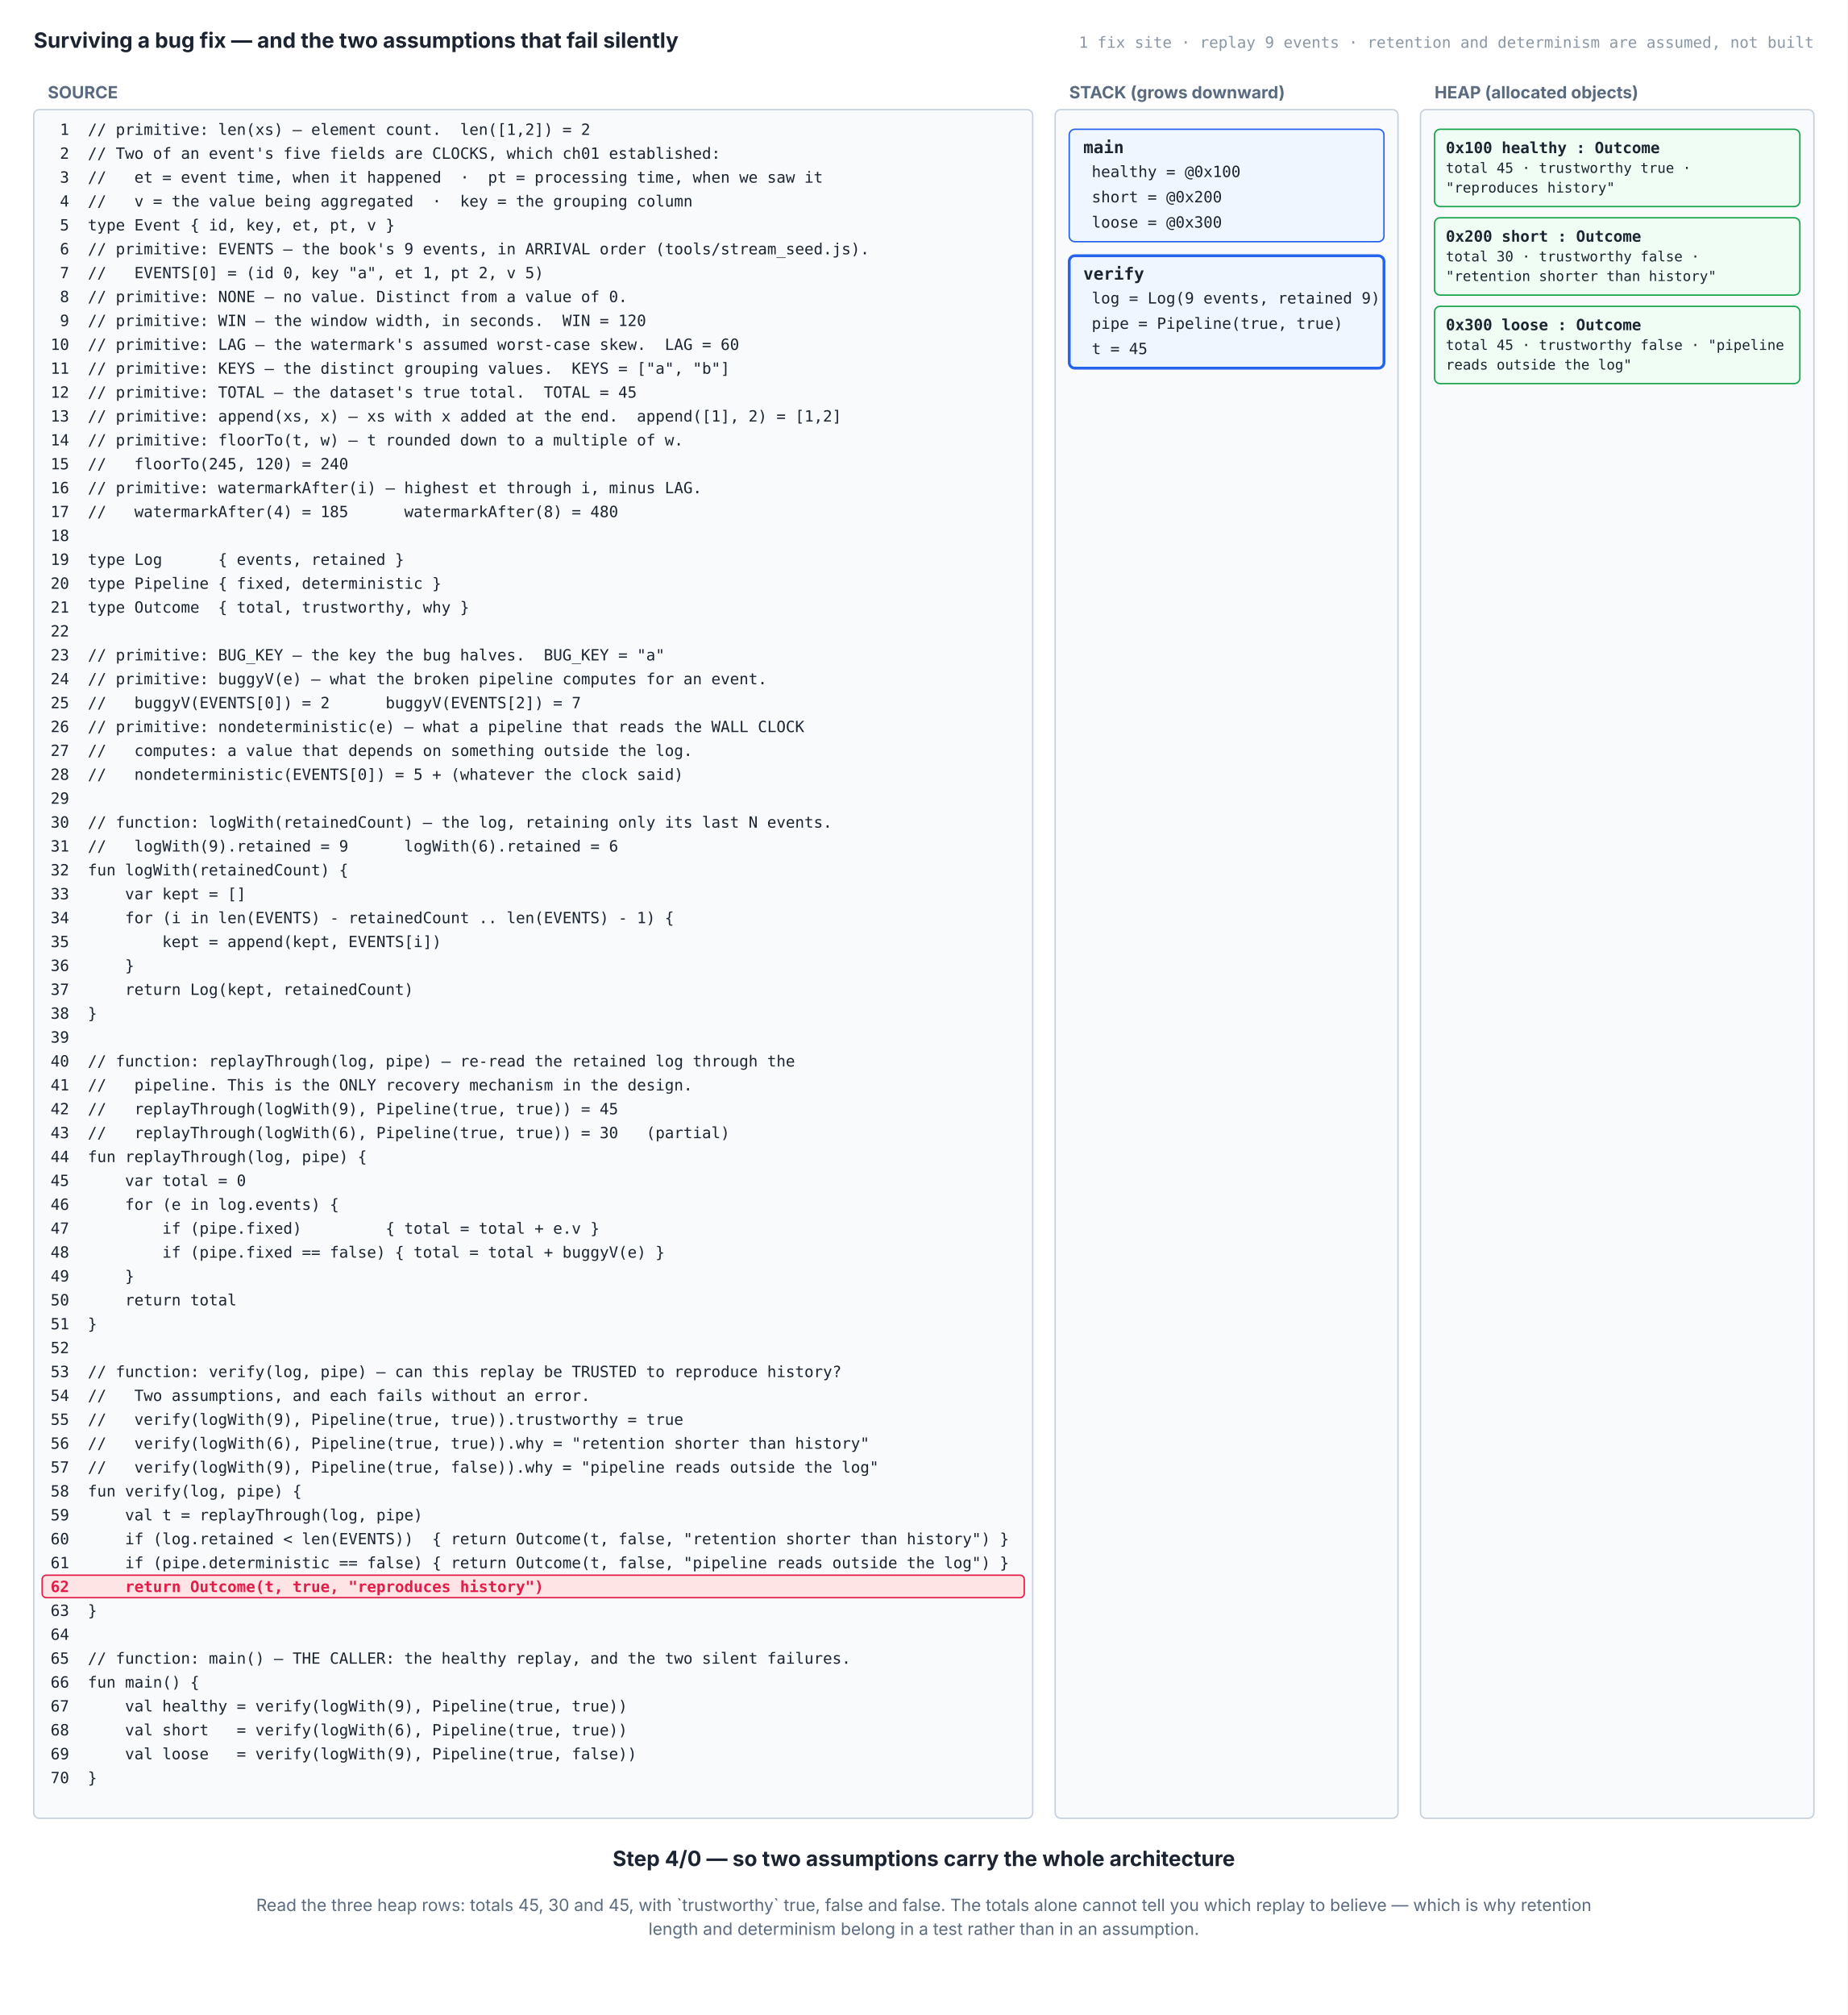
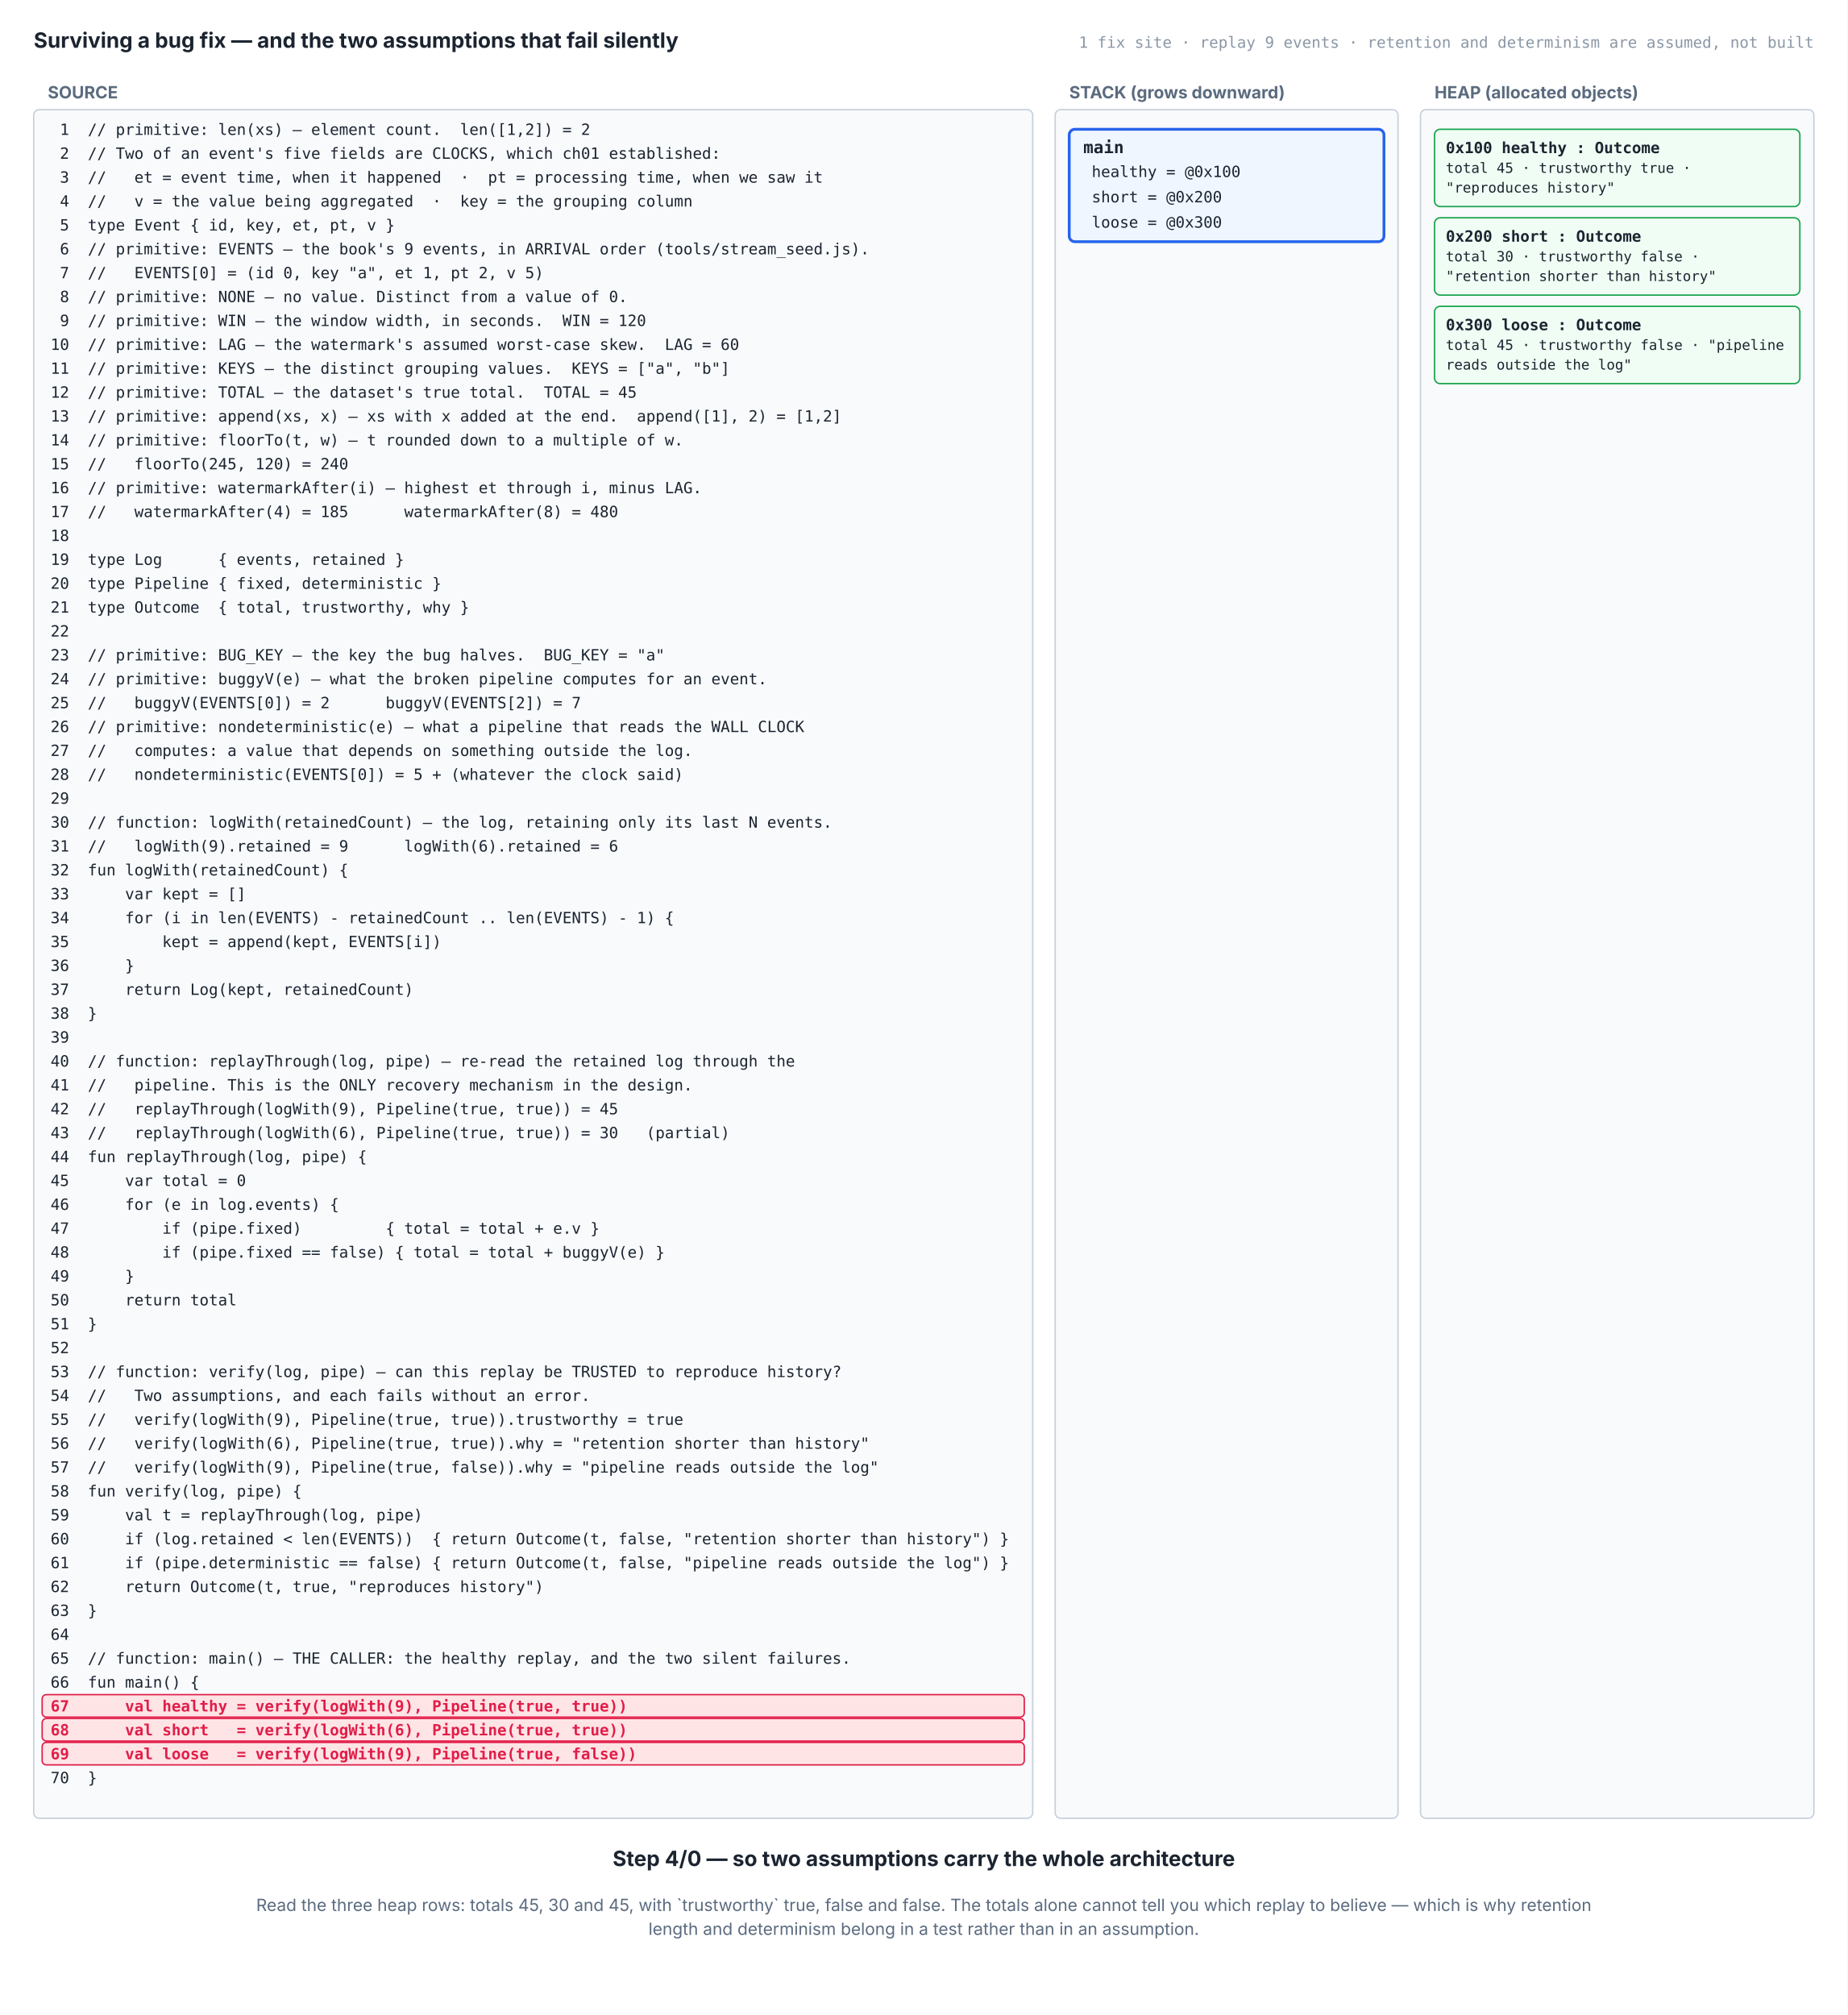
<svg xmlns="http://www.w3.org/2000/svg" viewBox="0 0 1315 1434" width="1315" height="1434" role="img" aria-label="so two assumptions carry the whole architecture">
  <rect width="1315" height="1434" fill="#ffffff" />
  <text x="24" y="34" font-family="system-ui,-apple-system,Segoe UI,sans-serif" font-size="15" font-weight="700" fill="#1b2430" text-anchor="start">Surviving a bug fix — and the two assumptions that fail silently</text>
  <text x="1291" y="34" font-family="ui-monospace,SFMono-Regular,Menlo,Consolas,monospace" font-size="11" font-weight="400" fill="#8a97a6" text-anchor="end">1 fix site · replay 9 events · retention and determinism are assumed, not built</text>
  <rect x="24" y="78" width="711" height="1216" rx="4" fill="#f8fafc" stroke="#c6d0db" stroke-width="1" />
  <text x="34" y="70" font-family="system-ui,-apple-system,Segoe UI,sans-serif" font-size="12" font-weight="700" fill="#5b6b7f" text-anchor="start">SOURCE</text>
  <text x="36" y="96" font-family="ui-monospace,SFMono-Regular,Menlo,Consolas,monospace" font-size="11" font-weight="400" fill="#1b2430" text-anchor="start" xml:space="preserve"> 1  // primitive: len(xs) — element count.  len([1,2]) = 2</text>
  <text x="36" y="113" font-family="ui-monospace,SFMono-Regular,Menlo,Consolas,monospace" font-size="11" font-weight="400" fill="#1b2430" text-anchor="start" xml:space="preserve"> 2  // Two of an event's five fields are CLOCKS, which ch01 established:</text>
  <text x="36" y="130" font-family="ui-monospace,SFMono-Regular,Menlo,Consolas,monospace" font-size="11" font-weight="400" fill="#1b2430" text-anchor="start" xml:space="preserve"> 3  //   et = event time, when it happened  ·  pt = processing time, when we saw it</text>
  <text x="36" y="147" font-family="ui-monospace,SFMono-Regular,Menlo,Consolas,monospace" font-size="11" font-weight="400" fill="#1b2430" text-anchor="start" xml:space="preserve"> 4  //   v = the value being aggregated  ·  key = the grouping column</text>
  <text x="36" y="164" font-family="ui-monospace,SFMono-Regular,Menlo,Consolas,monospace" font-size="11" font-weight="400" fill="#1b2430" text-anchor="start" xml:space="preserve"> 5  type Event { id, key, et, pt, v }</text>
  <text x="36" y="181" font-family="ui-monospace,SFMono-Regular,Menlo,Consolas,monospace" font-size="11" font-weight="400" fill="#1b2430" text-anchor="start" xml:space="preserve"> 6  // primitive: EVENTS — the book's 9 events, in ARRIVAL order (tools/stream_seed.js).</text>
  <text x="36" y="198" font-family="ui-monospace,SFMono-Regular,Menlo,Consolas,monospace" font-size="11" font-weight="400" fill="#1b2430" text-anchor="start" xml:space="preserve"> 7  //   EVENTS[0] = (id 0, key "a", et 1, pt 2, v 5)</text>
  <text x="36" y="215" font-family="ui-monospace,SFMono-Regular,Menlo,Consolas,monospace" font-size="11" font-weight="400" fill="#1b2430" text-anchor="start" xml:space="preserve"> 8  // primitive: NONE — no value. Distinct from a value of 0.</text>
  <text x="36" y="232" font-family="ui-monospace,SFMono-Regular,Menlo,Consolas,monospace" font-size="11" font-weight="400" fill="#1b2430" text-anchor="start" xml:space="preserve"> 9  // primitive: WIN — the window width, in seconds.  WIN = 120</text>
  <text x="36" y="249" font-family="ui-monospace,SFMono-Regular,Menlo,Consolas,monospace" font-size="11" font-weight="400" fill="#1b2430" text-anchor="start" xml:space="preserve">10  // primitive: LAG — the watermark's assumed worst-case skew.  LAG = 60</text>
  <text x="36" y="266" font-family="ui-monospace,SFMono-Regular,Menlo,Consolas,monospace" font-size="11" font-weight="400" fill="#1b2430" text-anchor="start" xml:space="preserve">11  // primitive: KEYS — the distinct grouping values.  KEYS = ["a", "b"]</text>
  <text x="36" y="283" font-family="ui-monospace,SFMono-Regular,Menlo,Consolas,monospace" font-size="11" font-weight="400" fill="#1b2430" text-anchor="start" xml:space="preserve">12  // primitive: TOTAL — the dataset's true total.  TOTAL = 45</text>
  <text x="36" y="300" font-family="ui-monospace,SFMono-Regular,Menlo,Consolas,monospace" font-size="11" font-weight="400" fill="#1b2430" text-anchor="start" xml:space="preserve">13  // primitive: append(xs, x) — xs with x added at the end.  append([1], 2) = [1,2]</text>
  <text x="36" y="317" font-family="ui-monospace,SFMono-Regular,Menlo,Consolas,monospace" font-size="11" font-weight="400" fill="#1b2430" text-anchor="start" xml:space="preserve">14  // primitive: floorTo(t, w) — t rounded down to a multiple of w.</text>
  <text x="36" y="334" font-family="ui-monospace,SFMono-Regular,Menlo,Consolas,monospace" font-size="11" font-weight="400" fill="#1b2430" text-anchor="start" xml:space="preserve">15  //   floorTo(245, 120) = 240</text>
  <text x="36" y="351" font-family="ui-monospace,SFMono-Regular,Menlo,Consolas,monospace" font-size="11" font-weight="400" fill="#1b2430" text-anchor="start" xml:space="preserve">16  // primitive: watermarkAfter(i) — highest et through i, minus LAG.</text>
  <text x="36" y="368" font-family="ui-monospace,SFMono-Regular,Menlo,Consolas,monospace" font-size="11" font-weight="400" fill="#1b2430" text-anchor="start" xml:space="preserve">17  //   watermarkAfter(4) = 185      watermarkAfter(8) = 480</text>
  <text x="36" y="385" font-family="ui-monospace,SFMono-Regular,Menlo,Consolas,monospace" font-size="11" font-weight="400" fill="#1b2430" text-anchor="start" xml:space="preserve">18  </text>
  <text x="36" y="402" font-family="ui-monospace,SFMono-Regular,Menlo,Consolas,monospace" font-size="11" font-weight="400" fill="#1b2430" text-anchor="start" xml:space="preserve">19  type Log      { events, retained }</text>
  <text x="36" y="419" font-family="ui-monospace,SFMono-Regular,Menlo,Consolas,monospace" font-size="11" font-weight="400" fill="#1b2430" text-anchor="start" xml:space="preserve">20  type Pipeline { fixed, deterministic }</text>
  <text x="36" y="436" font-family="ui-monospace,SFMono-Regular,Menlo,Consolas,monospace" font-size="11" font-weight="400" fill="#1b2430" text-anchor="start" xml:space="preserve">21  type Outcome  { total, trustworthy, why }</text>
  <text x="36" y="453" font-family="ui-monospace,SFMono-Regular,Menlo,Consolas,monospace" font-size="11" font-weight="400" fill="#1b2430" text-anchor="start" xml:space="preserve">22  </text>
  <text x="36" y="470" font-family="ui-monospace,SFMono-Regular,Menlo,Consolas,monospace" font-size="11" font-weight="400" fill="#1b2430" text-anchor="start" xml:space="preserve">23  // primitive: BUG_KEY — the key the bug halves.  BUG_KEY = "a"</text>
  <text x="36" y="487" font-family="ui-monospace,SFMono-Regular,Menlo,Consolas,monospace" font-size="11" font-weight="400" fill="#1b2430" text-anchor="start" xml:space="preserve">24  // primitive: buggyV(e) — what the broken pipeline computes for an event.</text>
  <text x="36" y="504" font-family="ui-monospace,SFMono-Regular,Menlo,Consolas,monospace" font-size="11" font-weight="400" fill="#1b2430" text-anchor="start" xml:space="preserve">25  //   buggyV(EVENTS[0]) = 2      buggyV(EVENTS[2]) = 7</text>
  <text x="36" y="521" font-family="ui-monospace,SFMono-Regular,Menlo,Consolas,monospace" font-size="11" font-weight="400" fill="#1b2430" text-anchor="start" xml:space="preserve">26  // primitive: nondeterministic(e) — what a pipeline that reads the WALL CLOCK</text>
  <text x="36" y="538" font-family="ui-monospace,SFMono-Regular,Menlo,Consolas,monospace" font-size="11" font-weight="400" fill="#1b2430" text-anchor="start" xml:space="preserve">27  //   computes: a value that depends on something outside the log.</text>
  <text x="36" y="555" font-family="ui-monospace,SFMono-Regular,Menlo,Consolas,monospace" font-size="11" font-weight="400" fill="#1b2430" text-anchor="start" xml:space="preserve">28  //   nondeterministic(EVENTS[0]) = 5 + (whatever the clock said)</text>
  <text x="36" y="572" font-family="ui-monospace,SFMono-Regular,Menlo,Consolas,monospace" font-size="11" font-weight="400" fill="#1b2430" text-anchor="start" xml:space="preserve">29  </text>
  <text x="36" y="589" font-family="ui-monospace,SFMono-Regular,Menlo,Consolas,monospace" font-size="11" font-weight="400" fill="#1b2430" text-anchor="start" xml:space="preserve">30  // function: logWith(retainedCount) — the log, retaining only its last N events.</text>
  <text x="36" y="606" font-family="ui-monospace,SFMono-Regular,Menlo,Consolas,monospace" font-size="11" font-weight="400" fill="#1b2430" text-anchor="start" xml:space="preserve">31  //   logWith(9).retained = 9      logWith(6).retained = 6</text>
  <text x="36" y="623" font-family="ui-monospace,SFMono-Regular,Menlo,Consolas,monospace" font-size="11" font-weight="400" fill="#1b2430" text-anchor="start" xml:space="preserve">32  fun logWith(retainedCount) {</text>
  <text x="36" y="640" font-family="ui-monospace,SFMono-Regular,Menlo,Consolas,monospace" font-size="11" font-weight="400" fill="#1b2430" text-anchor="start" xml:space="preserve">33      var kept = []</text>
  <text x="36" y="657" font-family="ui-monospace,SFMono-Regular,Menlo,Consolas,monospace" font-size="11" font-weight="400" fill="#1b2430" text-anchor="start" xml:space="preserve">34      for (i in len(EVENTS) - retainedCount .. len(EVENTS) - 1) {</text>
  <text x="36" y="674" font-family="ui-monospace,SFMono-Regular,Menlo,Consolas,monospace" font-size="11" font-weight="400" fill="#1b2430" text-anchor="start" xml:space="preserve">35          kept = append(kept, EVENTS[i])</text>
  <text x="36" y="691" font-family="ui-monospace,SFMono-Regular,Menlo,Consolas,monospace" font-size="11" font-weight="400" fill="#1b2430" text-anchor="start" xml:space="preserve">36      }</text>
  <text x="36" y="708" font-family="ui-monospace,SFMono-Regular,Menlo,Consolas,monospace" font-size="11" font-weight="400" fill="#1b2430" text-anchor="start" xml:space="preserve">37      return Log(kept, retainedCount)</text>
  <text x="36" y="725" font-family="ui-monospace,SFMono-Regular,Menlo,Consolas,monospace" font-size="11" font-weight="400" fill="#1b2430" text-anchor="start" xml:space="preserve">38  }</text>
  <text x="36" y="742" font-family="ui-monospace,SFMono-Regular,Menlo,Consolas,monospace" font-size="11" font-weight="400" fill="#1b2430" text-anchor="start" xml:space="preserve">39  </text>
  <text x="36" y="759" font-family="ui-monospace,SFMono-Regular,Menlo,Consolas,monospace" font-size="11" font-weight="400" fill="#1b2430" text-anchor="start" xml:space="preserve">40  // function: replayThrough(log, pipe) — re-read the retained log through the</text>
  <text x="36" y="776" font-family="ui-monospace,SFMono-Regular,Menlo,Consolas,monospace" font-size="11" font-weight="400" fill="#1b2430" text-anchor="start" xml:space="preserve">41  //   pipeline. This is the ONLY recovery mechanism in the design.</text>
  <text x="36" y="793" font-family="ui-monospace,SFMono-Regular,Menlo,Consolas,monospace" font-size="11" font-weight="400" fill="#1b2430" text-anchor="start" xml:space="preserve">42  //   replayThrough(logWith(9), Pipeline(true, true)) = 45</text>
  <text x="36" y="810" font-family="ui-monospace,SFMono-Regular,Menlo,Consolas,monospace" font-size="11" font-weight="400" fill="#1b2430" text-anchor="start" xml:space="preserve">43  //   replayThrough(logWith(6), Pipeline(true, true)) = 30   (partial)</text>
  <text x="36" y="827" font-family="ui-monospace,SFMono-Regular,Menlo,Consolas,monospace" font-size="11" font-weight="400" fill="#1b2430" text-anchor="start" xml:space="preserve">44  fun replayThrough(log, pipe) {</text>
  <text x="36" y="844" font-family="ui-monospace,SFMono-Regular,Menlo,Consolas,monospace" font-size="11" font-weight="400" fill="#1b2430" text-anchor="start" xml:space="preserve">45      var total = 0</text>
  <text x="36" y="861" font-family="ui-monospace,SFMono-Regular,Menlo,Consolas,monospace" font-size="11" font-weight="400" fill="#1b2430" text-anchor="start" xml:space="preserve">46      for (e in log.events) {</text>
  <text x="36" y="878" font-family="ui-monospace,SFMono-Regular,Menlo,Consolas,monospace" font-size="11" font-weight="400" fill="#1b2430" text-anchor="start" xml:space="preserve">47          if (pipe.fixed)         { total = total + e.v }</text>
  <text x="36" y="895" font-family="ui-monospace,SFMono-Regular,Menlo,Consolas,monospace" font-size="11" font-weight="400" fill="#1b2430" text-anchor="start" xml:space="preserve">48          if (pipe.fixed == false) { total = total + buggyV(e) }</text>
  <text x="36" y="912" font-family="ui-monospace,SFMono-Regular,Menlo,Consolas,monospace" font-size="11" font-weight="400" fill="#1b2430" text-anchor="start" xml:space="preserve">49      }</text>
  <text x="36" y="929" font-family="ui-monospace,SFMono-Regular,Menlo,Consolas,monospace" font-size="11" font-weight="400" fill="#1b2430" text-anchor="start" xml:space="preserve">50      return total</text>
  <text x="36" y="946" font-family="ui-monospace,SFMono-Regular,Menlo,Consolas,monospace" font-size="11" font-weight="400" fill="#1b2430" text-anchor="start" xml:space="preserve">51  }</text>
  <text x="36" y="963" font-family="ui-monospace,SFMono-Regular,Menlo,Consolas,monospace" font-size="11" font-weight="400" fill="#1b2430" text-anchor="start" xml:space="preserve">52  </text>
  <text x="36" y="980" font-family="ui-monospace,SFMono-Regular,Menlo,Consolas,monospace" font-size="11" font-weight="400" fill="#1b2430" text-anchor="start" xml:space="preserve">53  // function: verify(log, pipe) — can this replay be TRUSTED to reproduce history?</text>
  <text x="36" y="997" font-family="ui-monospace,SFMono-Regular,Menlo,Consolas,monospace" font-size="11" font-weight="400" fill="#1b2430" text-anchor="start" xml:space="preserve">54  //   Two assumptions, and each fails without an error.</text>
  <text x="36" y="1014" font-family="ui-monospace,SFMono-Regular,Menlo,Consolas,monospace" font-size="11" font-weight="400" fill="#1b2430" text-anchor="start" xml:space="preserve">55  //   verify(logWith(9), Pipeline(true, true)).trustworthy = true</text>
  <text x="36" y="1031" font-family="ui-monospace,SFMono-Regular,Menlo,Consolas,monospace" font-size="11" font-weight="400" fill="#1b2430" text-anchor="start" xml:space="preserve">56  //   verify(logWith(6), Pipeline(true, true)).why = "retention shorter than history"</text>
  <text x="36" y="1048" font-family="ui-monospace,SFMono-Regular,Menlo,Consolas,monospace" font-size="11" font-weight="400" fill="#1b2430" text-anchor="start" xml:space="preserve">57  //   verify(logWith(9), Pipeline(true, false)).why = "pipeline reads outside the log"</text>
  <text x="36" y="1065" font-family="ui-monospace,SFMono-Regular,Menlo,Consolas,monospace" font-size="11" font-weight="400" fill="#1b2430" text-anchor="start" xml:space="preserve">58  fun verify(log, pipe) {</text>
  <text x="36" y="1082" font-family="ui-monospace,SFMono-Regular,Menlo,Consolas,monospace" font-size="11" font-weight="400" fill="#1b2430" text-anchor="start" xml:space="preserve">59      val t = replayThrough(log, pipe)</text>
  <text x="36" y="1099" font-family="ui-monospace,SFMono-Regular,Menlo,Consolas,monospace" font-size="11" font-weight="400" fill="#1b2430" text-anchor="start" xml:space="preserve">60      if (log.retained &lt; len(EVENTS))  { return Outcome(t, false, "retention shorter than history") }</text>
  <text x="36" y="1116" font-family="ui-monospace,SFMono-Regular,Menlo,Consolas,monospace" font-size="11" font-weight="400" fill="#1b2430" text-anchor="start" xml:space="preserve">61      if (pipe.deterministic == false) { return Outcome(t, false, "pipeline reads outside the log") }</text>
-   <rect x="30" y="1121" width="699" height="16" rx="3" fill="#ffe4e6" stroke="#e11d48" stroke-width="1" />
-   <text x="36" y="1133" font-family="ui-monospace,SFMono-Regular,Menlo,Consolas,monospace" font-size="11" font-weight="700" fill="#e11d48" text-anchor="start" xml:space="preserve">62      return Outcome(t, true, "reproduces history")</text>
+   <text x="36" y="1133" font-family="ui-monospace,SFMono-Regular,Menlo,Consolas,monospace" font-size="11" font-weight="400" fill="#1b2430" text-anchor="start" xml:space="preserve">62      return Outcome(t, true, "reproduces history")</text>
  <text x="36" y="1150" font-family="ui-monospace,SFMono-Regular,Menlo,Consolas,monospace" font-size="11" font-weight="400" fill="#1b2430" text-anchor="start" xml:space="preserve">63  }</text>
  <text x="36" y="1167" font-family="ui-monospace,SFMono-Regular,Menlo,Consolas,monospace" font-size="11" font-weight="400" fill="#1b2430" text-anchor="start" xml:space="preserve">64  </text>
  <text x="36" y="1184" font-family="ui-monospace,SFMono-Regular,Menlo,Consolas,monospace" font-size="11" font-weight="400" fill="#1b2430" text-anchor="start" xml:space="preserve">65  // function: main() — THE CALLER: the healthy replay, and the two silent failures.</text>
  <text x="36" y="1201" font-family="ui-monospace,SFMono-Regular,Menlo,Consolas,monospace" font-size="11" font-weight="400" fill="#1b2430" text-anchor="start" xml:space="preserve">66  fun main() {</text>
-   <text x="36" y="1218" font-family="ui-monospace,SFMono-Regular,Menlo,Consolas,monospace" font-size="11" font-weight="400" fill="#1b2430" text-anchor="start" xml:space="preserve">67      val healthy = verify(logWith(9), Pipeline(true, true))</text>
-   <text x="36" y="1235" font-family="ui-monospace,SFMono-Regular,Menlo,Consolas,monospace" font-size="11" font-weight="400" fill="#1b2430" text-anchor="start" xml:space="preserve">68      val short   = verify(logWith(6), Pipeline(true, true))</text>
-   <text x="36" y="1252" font-family="ui-monospace,SFMono-Regular,Menlo,Consolas,monospace" font-size="11" font-weight="400" fill="#1b2430" text-anchor="start" xml:space="preserve">69      val loose   = verify(logWith(9), Pipeline(true, false))</text>
+   <rect x="30" y="1206" width="699" height="16" rx="3" fill="#ffe4e6" stroke="#e11d48" stroke-width="1" />
+   <text x="36" y="1218" font-family="ui-monospace,SFMono-Regular,Menlo,Consolas,monospace" font-size="11" font-weight="700" fill="#e11d48" text-anchor="start" xml:space="preserve">67      val healthy = verify(logWith(9), Pipeline(true, true))</text>
+   <rect x="30" y="1223" width="699" height="16" rx="3" fill="#ffe4e6" stroke="#e11d48" stroke-width="1" />
+   <text x="36" y="1235" font-family="ui-monospace,SFMono-Regular,Menlo,Consolas,monospace" font-size="11" font-weight="700" fill="#e11d48" text-anchor="start" xml:space="preserve">68      val short   = verify(logWith(6), Pipeline(true, true))</text>
+   <rect x="30" y="1240" width="699" height="16" rx="3" fill="#ffe4e6" stroke="#e11d48" stroke-width="1" />
+   <text x="36" y="1252" font-family="ui-monospace,SFMono-Regular,Menlo,Consolas,monospace" font-size="11" font-weight="700" fill="#e11d48" text-anchor="start" xml:space="preserve">69      val loose   = verify(logWith(9), Pipeline(true, false))</text>
  <text x="36" y="1269" font-family="ui-monospace,SFMono-Regular,Menlo,Consolas,monospace" font-size="11" font-weight="400" fill="#1b2430" text-anchor="start" xml:space="preserve">70  }</text>
  <rect x="751" y="78" width="244" height="1216" rx="4" fill="#f8fafc" stroke="#c6d0db" stroke-width="1" />
  <text x="761" y="70" font-family="system-ui,-apple-system,Segoe UI,sans-serif" font-size="12" font-weight="700" fill="#5b6b7f" text-anchor="start">STACK  (grows downward)</text>
-   <rect x="761" y="92" width="224" height="80" rx="4" fill="#eff6ff" stroke="#2563eb" stroke-width="1" />
+   <rect x="761" y="92" width="224" height="80" rx="4" fill="#eff6ff" stroke="#2563eb" stroke-width="2" />
  <text x="771" y="109" font-family="ui-monospace,SFMono-Regular,Menlo,Consolas,monospace" font-size="12" font-weight="700" fill="#1b2430" text-anchor="start">main</text>
  <text x="777" y="126" font-family="ui-monospace,SFMono-Regular,Menlo,Consolas,monospace" font-size="11" font-weight="400" fill="#1b2430" text-anchor="start">healthy = @0x100</text>
  <text x="777" y="144" font-family="ui-monospace,SFMono-Regular,Menlo,Consolas,monospace" font-size="11" font-weight="400" fill="#1b2430" text-anchor="start">short = @0x200</text>
  <text x="777" y="162" font-family="ui-monospace,SFMono-Regular,Menlo,Consolas,monospace" font-size="11" font-weight="400" fill="#1b2430" text-anchor="start">loose = @0x300</text>
-   <rect x="761" y="182" width="224" height="80" rx="4" fill="#eff6ff" stroke="#2563eb" stroke-width="2" />
-   <text x="771" y="199" font-family="ui-monospace,SFMono-Regular,Menlo,Consolas,monospace" font-size="12" font-weight="700" fill="#1b2430" text-anchor="start">verify</text>
-   <text x="777" y="216" font-family="ui-monospace,SFMono-Regular,Menlo,Consolas,monospace" font-size="11" font-weight="400" fill="#1b2430" text-anchor="start">log = Log(9 events, retained 9)</text>
-   <text x="777" y="234" font-family="ui-monospace,SFMono-Regular,Menlo,Consolas,monospace" font-size="11" font-weight="400" fill="#1b2430" text-anchor="start">pipe = Pipeline(true, true)</text>
-   <text x="777" y="252" font-family="ui-monospace,SFMono-Regular,Menlo,Consolas,monospace" font-size="11" font-weight="400" fill="#1b2430" text-anchor="start">t = 45</text>
  <rect x="1011" y="78" width="280" height="1216" rx="4" fill="#f8fafc" stroke="#c6d0db" stroke-width="1" />
  <text x="1021" y="70" font-family="system-ui,-apple-system,Segoe UI,sans-serif" font-size="12" font-weight="700" fill="#5b6b7f" text-anchor="start">HEAP  (allocated objects)</text>
  <rect x="1021" y="92" width="260" height="55" rx="4" fill="#f0fdf4" stroke="#16a34a" stroke-width="1" />
  <text x="1029" y="109" font-family="ui-monospace,SFMono-Regular,Menlo,Consolas,monospace" font-size="11" font-weight="700" fill="#1b2430" text-anchor="start">0x100  healthy : Outcome</text>
  <text x="1029" y="123" font-family="ui-monospace,SFMono-Regular,Menlo,Consolas,monospace" font-size="10" font-weight="400" fill="#1b2430" text-anchor="start">total 45 · trustworthy true ·</text>
  <text x="1029" y="137" font-family="ui-monospace,SFMono-Regular,Menlo,Consolas,monospace" font-size="10" font-weight="400" fill="#1b2430" text-anchor="start">"reproduces history"</text>
  <rect x="1021" y="155" width="260" height="55" rx="4" fill="#f0fdf4" stroke="#16a34a" stroke-width="1" />
  <text x="1029" y="172" font-family="ui-monospace,SFMono-Regular,Menlo,Consolas,monospace" font-size="11" font-weight="700" fill="#1b2430" text-anchor="start">0x200  short : Outcome</text>
  <text x="1029" y="186" font-family="ui-monospace,SFMono-Regular,Menlo,Consolas,monospace" font-size="10" font-weight="400" fill="#1b2430" text-anchor="start">total 30 · trustworthy false ·</text>
  <text x="1029" y="200" font-family="ui-monospace,SFMono-Regular,Menlo,Consolas,monospace" font-size="10" font-weight="400" fill="#1b2430" text-anchor="start">"retention shorter than history"</text>
  <rect x="1021" y="218" width="260" height="55" rx="4" fill="#f0fdf4" stroke="#16a34a" stroke-width="1" />
  <text x="1029" y="235" font-family="ui-monospace,SFMono-Regular,Menlo,Consolas,monospace" font-size="11" font-weight="700" fill="#1b2430" text-anchor="start">0x300  loose : Outcome</text>
  <text x="1029" y="249" font-family="ui-monospace,SFMono-Regular,Menlo,Consolas,monospace" font-size="10" font-weight="400" fill="#1b2430" text-anchor="start">total 45 · trustworthy false · "pipeline</text>
  <text x="1029" y="263" font-family="ui-monospace,SFMono-Regular,Menlo,Consolas,monospace" font-size="10" font-weight="400" fill="#1b2430" text-anchor="start">reads outside the log"</text>
  <text x="657.5" y="1328" font-family="system-ui,-apple-system,Segoe UI,sans-serif" font-size="15" font-weight="700" fill="#1b2430" text-anchor="middle">Step 4/0 — so two assumptions carry the whole architecture</text>
  <text x="657.5" y="1360" font-family="system-ui,-apple-system,Segoe UI,sans-serif" font-size="12" font-weight="400" fill="#5b6b7f" text-anchor="middle">Read the three heap rows: totals 45, 30 and 45, with `trustworthy` true, false and false. The totals alone cannot tell you which replay to believe — which is why retention</text>
  <text x="657.5" y="1377" font-family="system-ui,-apple-system,Segoe UI,sans-serif" font-size="12" font-weight="400" fill="#5b6b7f" text-anchor="middle">length and determinism belong in a test rather than in an assumption.</text>
</svg>
